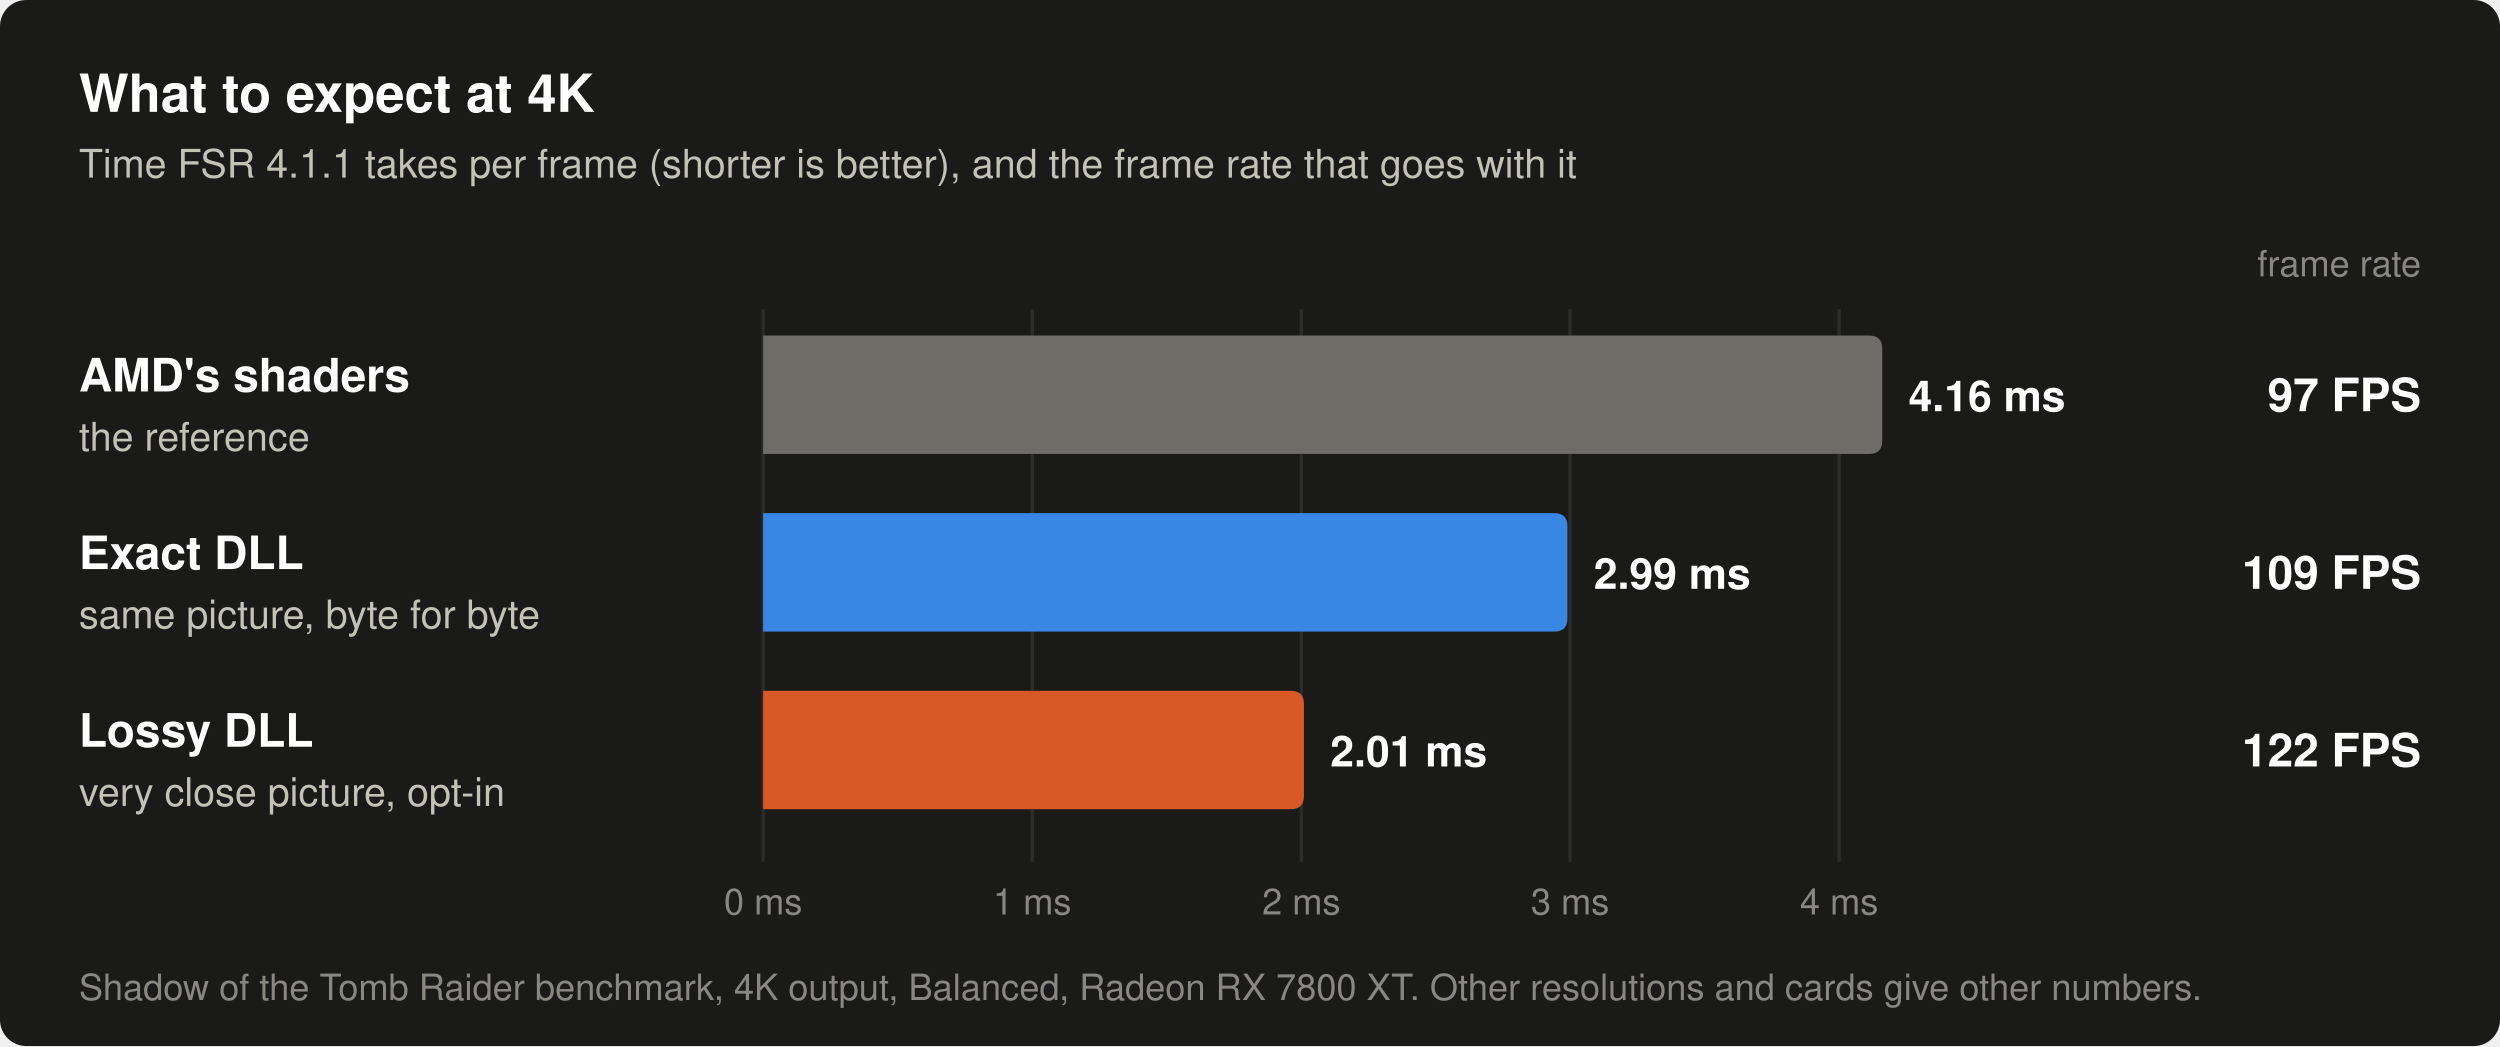
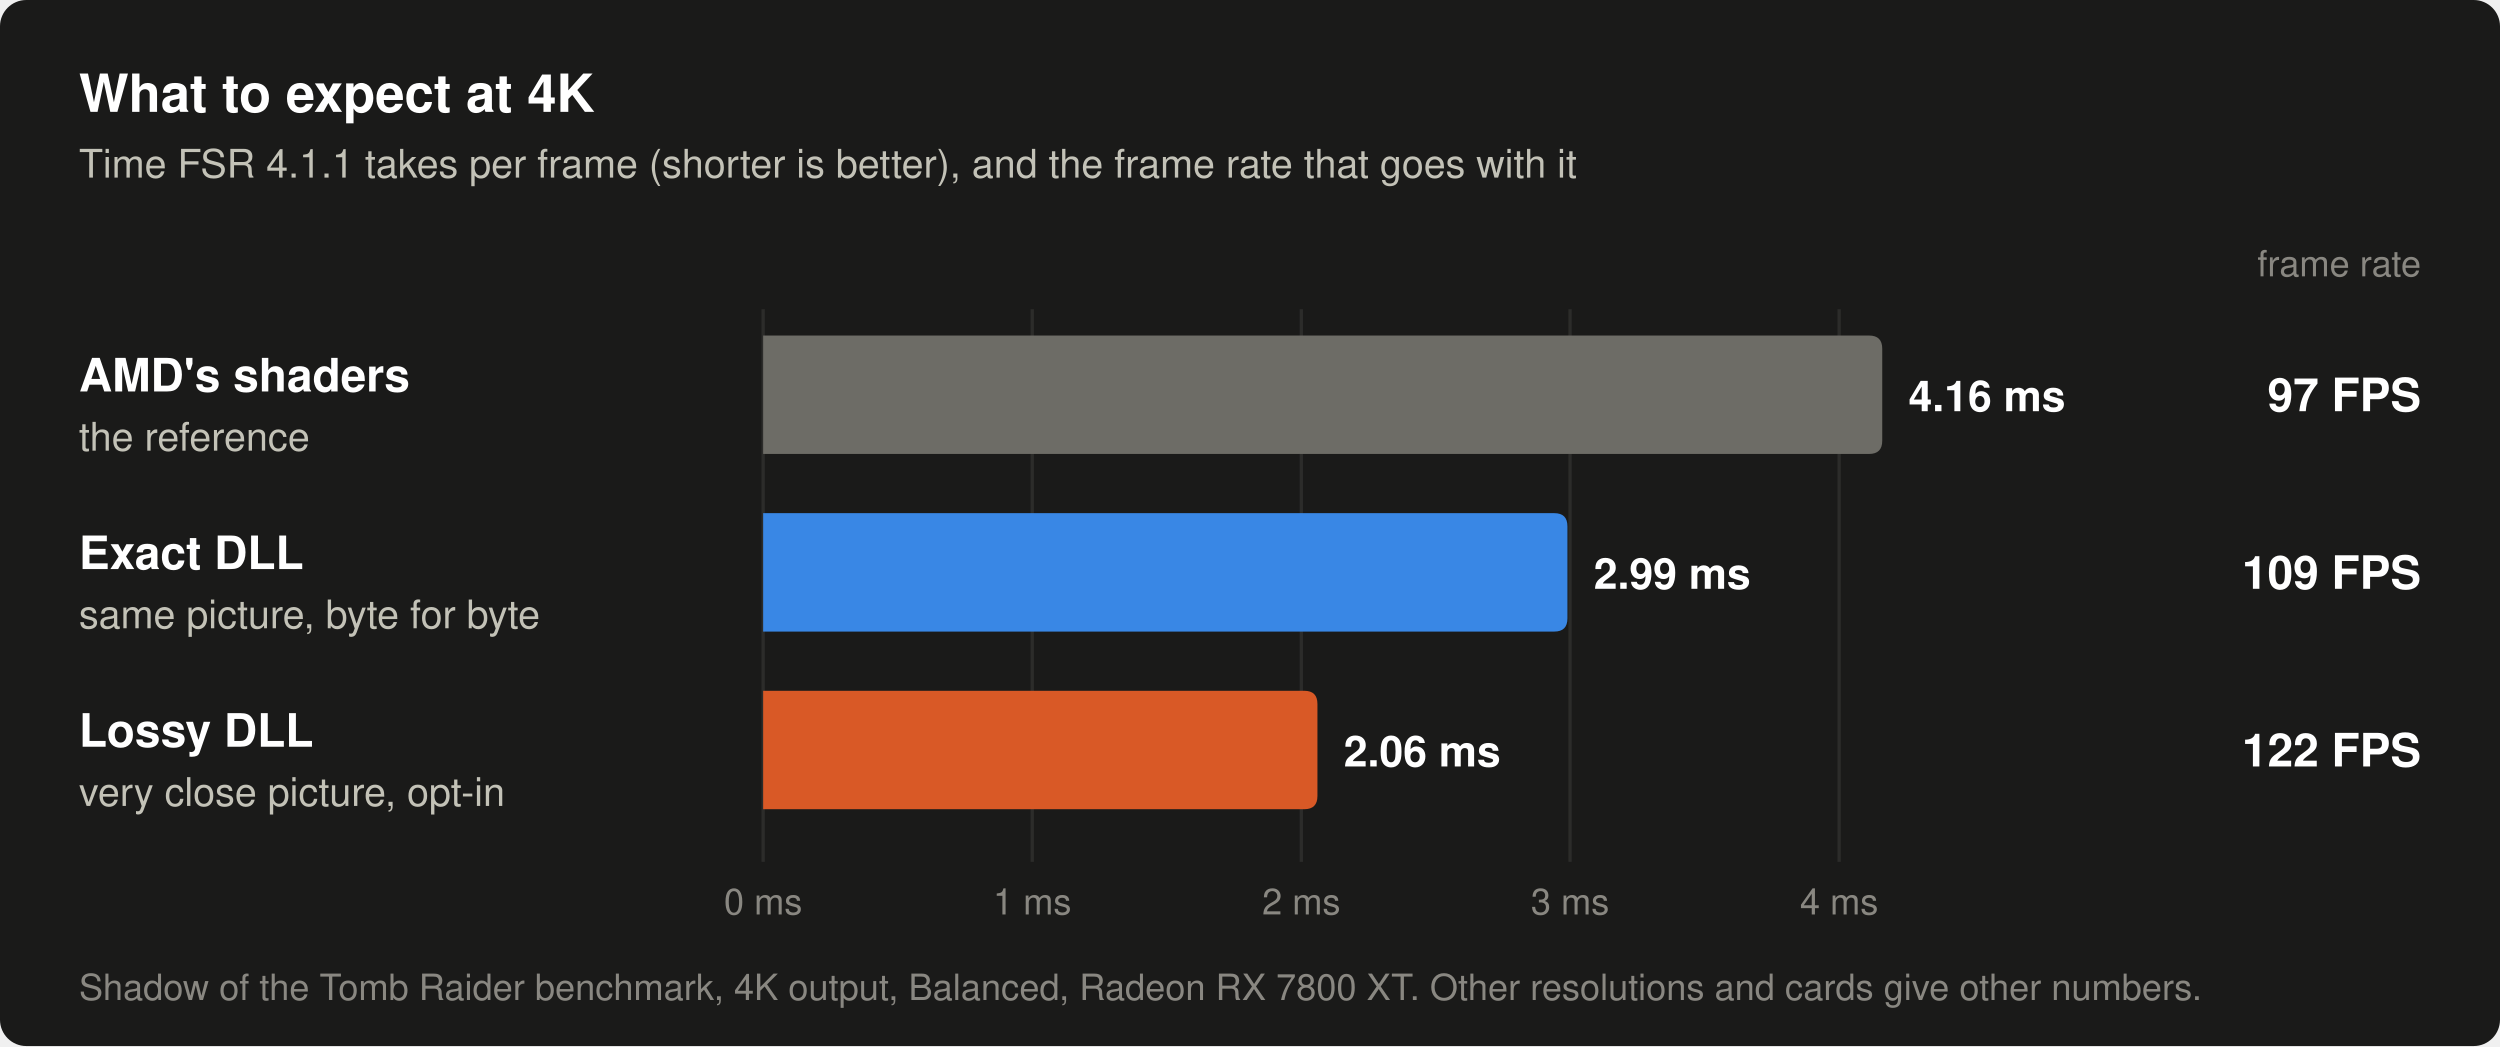
- <svg xmlns="http://www.w3.org/2000/svg" width="760" height="318" viewBox="0 0 760 318" role="img" aria-label="What to expect at 4K on a Radeon RX 7800 XT in Shadow of the Tomb Raider, FSR 4.1.1 Balanced. AMD's shaders: 4.16 milliseconds of upscaling per frame, 97 frames per second, the reference. Exact DLL: 2.99 milliseconds of upscaling per frame, 109 frames per second, same picture, byte for byte. Lossy DLL: 2.01 milliseconds of upscaling per frame, 122 frames per second, very close picture, opt-in. Other resolutions and other cards give other numbers.">
+ <svg xmlns="http://www.w3.org/2000/svg" width="760" height="318" viewBox="0 0 760 318" role="img" aria-label="What to expect at 4K on a Radeon RX 7800 XT in Shadow of the Tomb Raider, FSR 4.1.1 Balanced. AMD's shaders: 4.16 milliseconds of upscaling per frame, 97 frames per second, the reference. Exact DLL: 2.99 milliseconds of upscaling per frame, 109 frames per second, same picture, byte for byte. Lossy DLL: 2.06 milliseconds of upscaling per frame, 122 frames per second, very close picture, opt-in. Other resolutions and other cards give other numbers.">
  <rect width="760" height="318" rx="8" fill="#1a1a19" />
  <text x="24.0" y="34.0" font-family="-apple-system, 'Segoe UI', Helvetica, Arial, sans-serif" font-size="16" font-weight="600" text-anchor="start" fill="#ffffff">What to expect at 4K</text>
  <text x="24.0" y="54.0" font-family="-apple-system, 'Segoe UI', Helvetica, Arial, sans-serif" font-size="12" text-anchor="start" fill="#c3c2b7">Time FSR 4.1.1 takes per frame (shorter is better), and the frame rate that goes with it</text>
  <text x="736.0" y="84.0" font-family="-apple-system, 'Segoe UI', Helvetica, Arial, sans-serif" font-size="11" text-anchor="end" fill="#898781">frame rate</text>
  <line x1="232.0" y1="94" x2="232.0" y2="262" stroke="#2c2c2a" stroke-width="1" />
  <text x="232.0" y="278.0" font-family="-apple-system, 'Segoe UI', Helvetica, Arial, sans-serif" font-size="11" text-anchor="middle" fill="#898781">0 ms</text>
  <line x1="313.8" y1="94" x2="313.8" y2="262" stroke="#2c2c2a" stroke-width="1" />
  <text x="313.8" y="278.0" font-family="-apple-system, 'Segoe UI', Helvetica, Arial, sans-serif" font-size="11" text-anchor="middle" fill="#898781">1 ms</text>
  <line x1="395.6" y1="94" x2="395.6" y2="262" stroke="#2c2c2a" stroke-width="1" />
  <text x="395.6" y="278.0" font-family="-apple-system, 'Segoe UI', Helvetica, Arial, sans-serif" font-size="11" text-anchor="middle" fill="#898781">2 ms</text>
  <line x1="477.3" y1="94" x2="477.3" y2="262" stroke="#2c2c2a" stroke-width="1" />
  <text x="477.3" y="278.0" font-family="-apple-system, 'Segoe UI', Helvetica, Arial, sans-serif" font-size="11" text-anchor="middle" fill="#898781">3 ms</text>
  <line x1="559.1" y1="94" x2="559.1" y2="262" stroke="#2c2c2a" stroke-width="1" />
  <text x="559.1" y="278.0" font-family="-apple-system, 'Segoe UI', Helvetica, Arial, sans-serif" font-size="11" text-anchor="middle" fill="#898781">4 ms</text>
  <text x="24.0" y="119.0" font-family="-apple-system, 'Segoe UI', Helvetica, Arial, sans-serif" font-size="14" font-weight="600" text-anchor="start" fill="#ffffff">AMD's shaders</text>
  <text x="24.0" y="137.0" font-family="-apple-system, 'Segoe UI', Helvetica, Arial, sans-serif" font-size="12" text-anchor="start" fill="#c3c2b7">the reference</text>
  <path d="M232,102 H568.2 Q572.2,102 572.2,106 V134 Q572.2,138 568.2,138 H232 Z" fill="#6d6c66" />
  <text x="580.2" y="125.0" font-family="-apple-system, 'Segoe UI', Helvetica, Arial, sans-serif" font-size="13" font-weight="600" text-anchor="start" fill="#ffffff">4.16 ms</text>
  <text x="736.0" y="125.0" font-family="-apple-system, 'Segoe UI', Helvetica, Arial, sans-serif" font-size="14" font-weight="600" text-anchor="end" fill="#ffffff">97 FPS</text>
  <text x="24.0" y="173.0" font-family="-apple-system, 'Segoe UI', Helvetica, Arial, sans-serif" font-size="14" font-weight="600" text-anchor="start" fill="#ffffff">Exact DLL</text>
  <text x="24.0" y="191.0" font-family="-apple-system, 'Segoe UI', Helvetica, Arial, sans-serif" font-size="12" text-anchor="start" fill="#c3c2b7">same picture, byte for byte</text>
  <path d="M232,156 H472.5 Q476.5,156 476.5,160 V188 Q476.5,192 472.5,192 H232 Z" fill="#3987e5" />
  <text x="484.5" y="179.0" font-family="-apple-system, 'Segoe UI', Helvetica, Arial, sans-serif" font-size="13" font-weight="600" text-anchor="start" fill="#ffffff">2.99 ms</text>
  <text x="736.0" y="179.0" font-family="-apple-system, 'Segoe UI', Helvetica, Arial, sans-serif" font-size="14" font-weight="600" text-anchor="end" fill="#ffffff">109 FPS</text>
  <text x="24.0" y="227.0" font-family="-apple-system, 'Segoe UI', Helvetica, Arial, sans-serif" font-size="14" font-weight="600" text-anchor="start" fill="#ffffff">Lossy DLL</text>
  <text x="24.0" y="245.0" font-family="-apple-system, 'Segoe UI', Helvetica, Arial, sans-serif" font-size="12" text-anchor="start" fill="#c3c2b7">very close picture, opt-in</text>
-   <path d="M232,210 H392.4 Q396.4,210 396.4,214 V242 Q396.4,246 392.4,246 H232 Z" fill="#d95926" />
-   <text x="404.4" y="233.0" font-family="-apple-system, 'Segoe UI', Helvetica, Arial, sans-serif" font-size="13" font-weight="600" text-anchor="start" fill="#ffffff">2.01 ms</text>
+   <path d="M232,210 H396.5 Q400.5,210 400.5,214 V242 Q400.5,246 396.5,246 H232 Z" fill="#d95926" />
+   <text x="408.5" y="233.0" font-family="-apple-system, 'Segoe UI', Helvetica, Arial, sans-serif" font-size="13" font-weight="600" text-anchor="start" fill="#ffffff">2.06 ms</text>
  <text x="736.0" y="233.0" font-family="-apple-system, 'Segoe UI', Helvetica, Arial, sans-serif" font-size="14" font-weight="600" text-anchor="end" fill="#ffffff">122 FPS</text>
  <text x="24.0" y="304.0" font-family="-apple-system, 'Segoe UI', Helvetica, Arial, sans-serif" font-size="11" text-anchor="start" fill="#898781">Shadow of the Tomb Raider benchmark, 4K output, Balanced, Radeon RX 7800 XT. Other resolutions and cards give other numbers.</text>
</svg>
